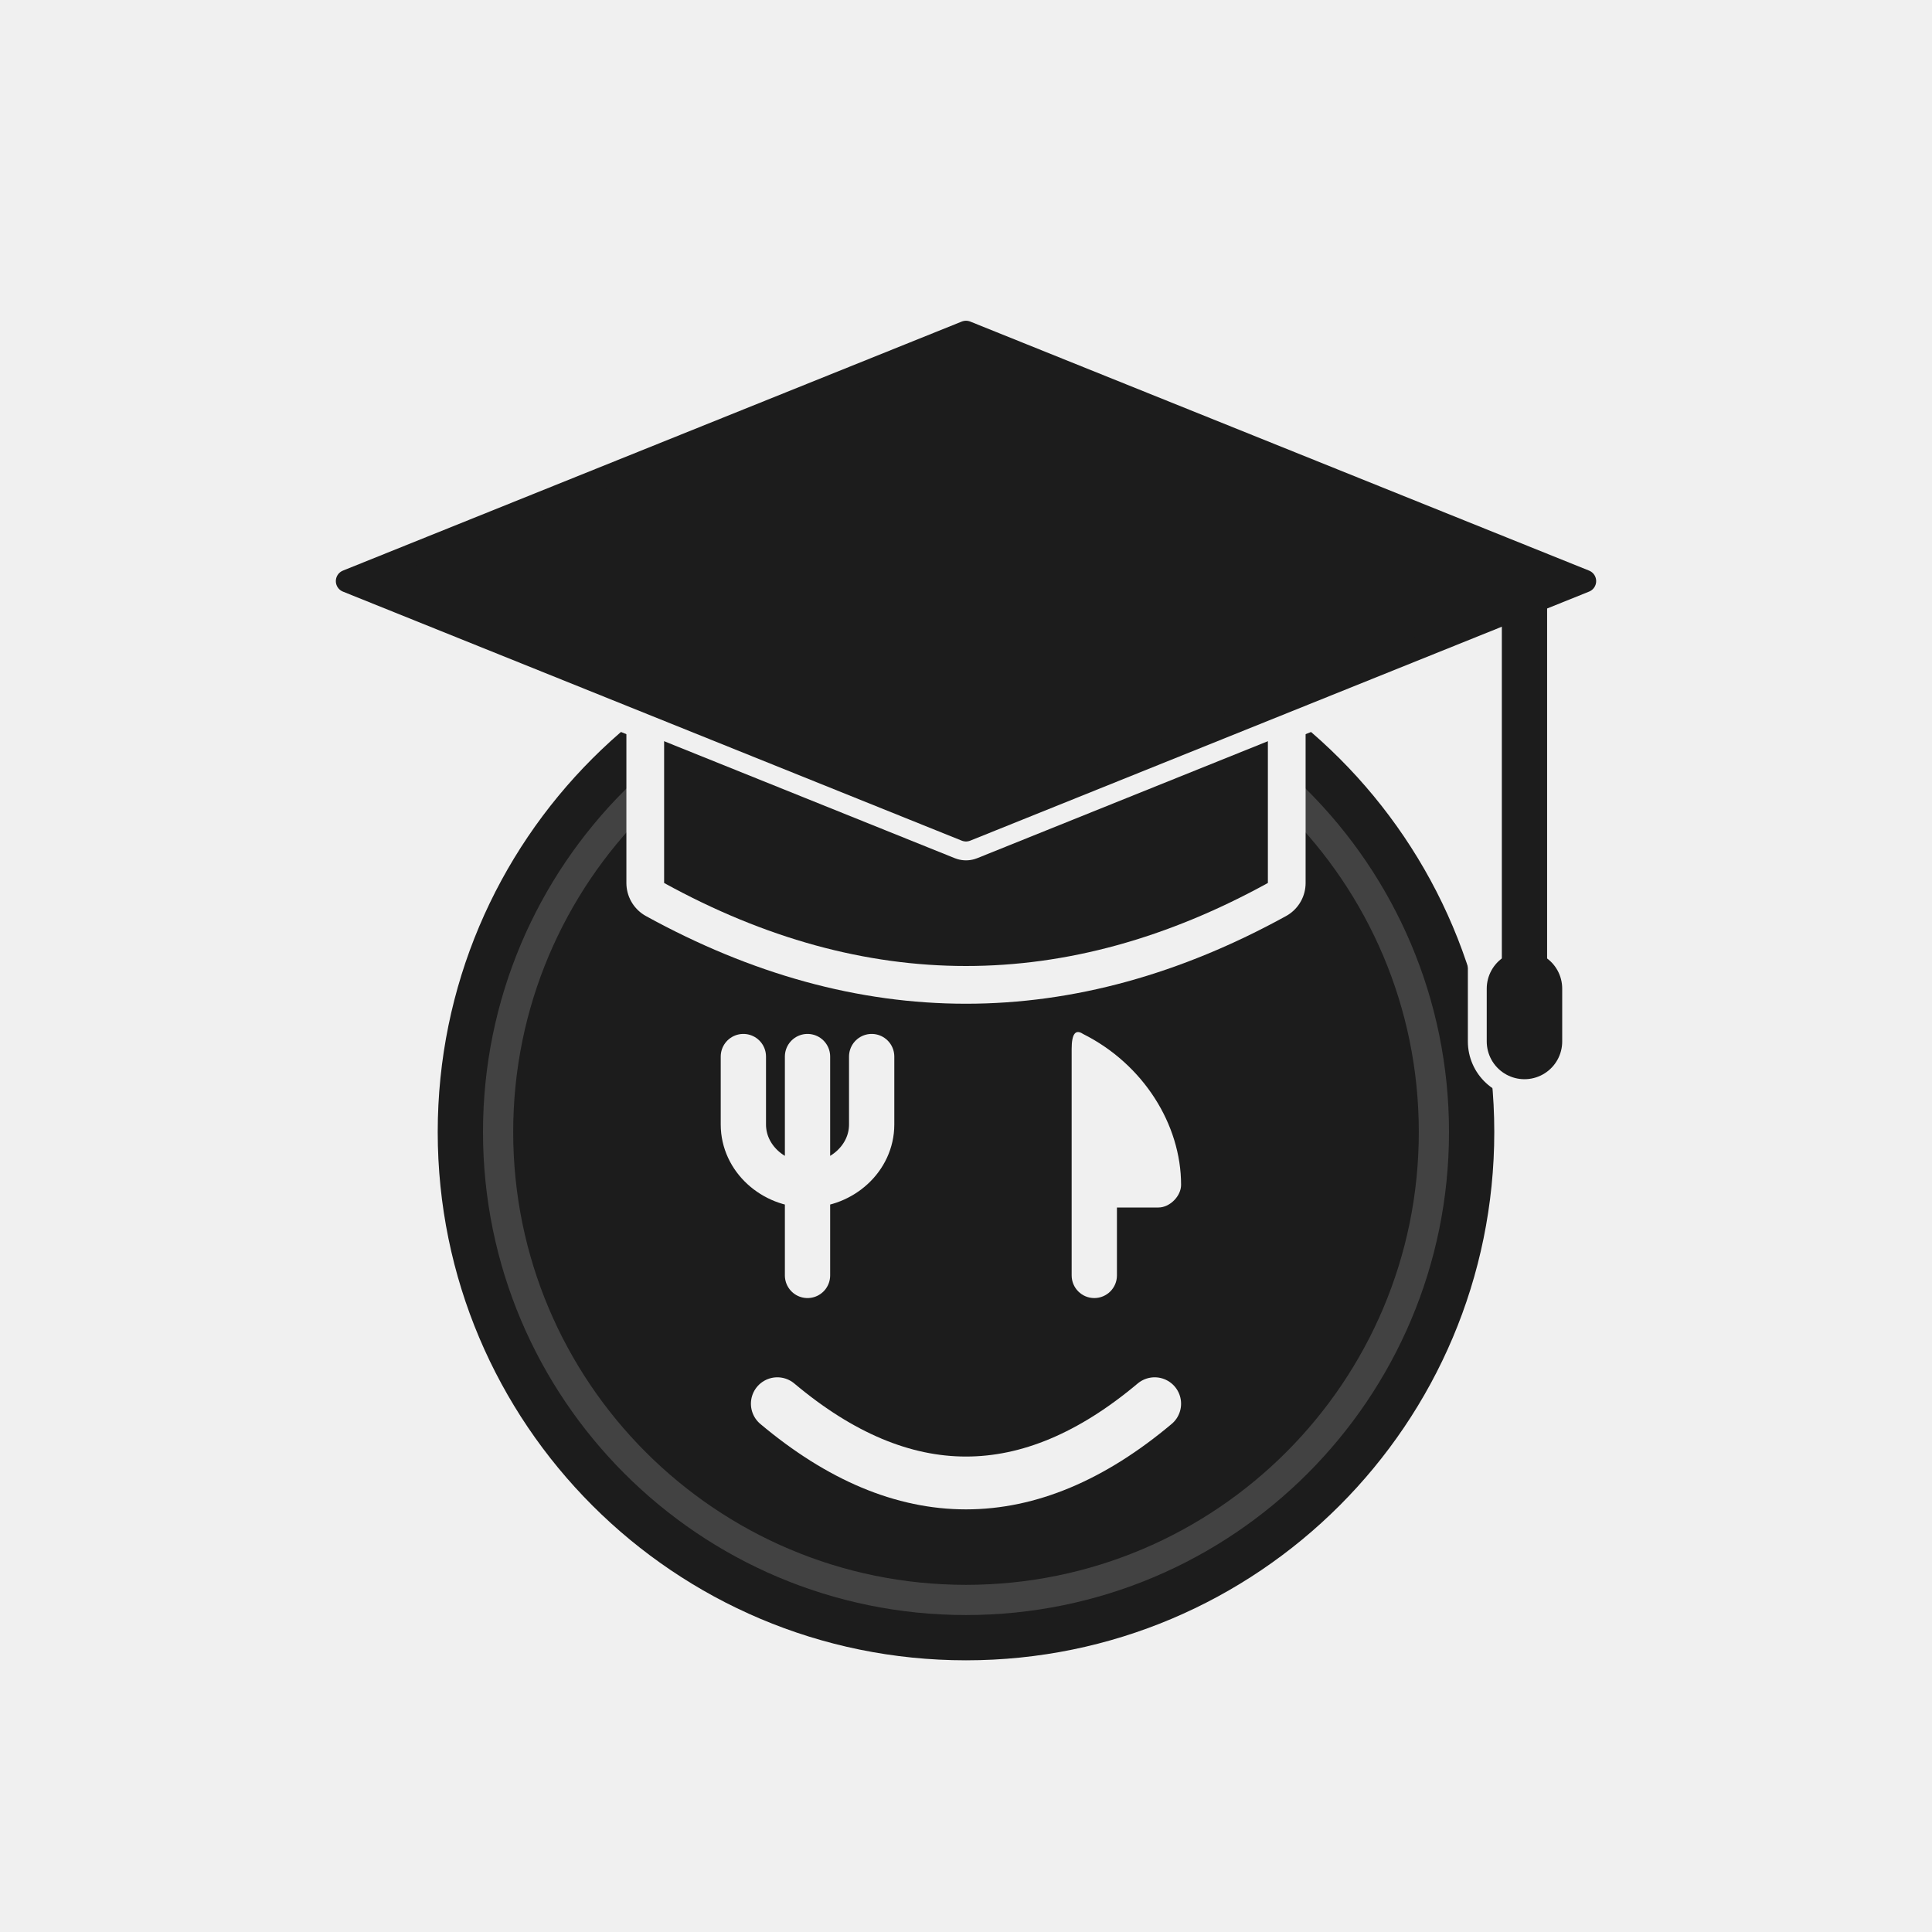
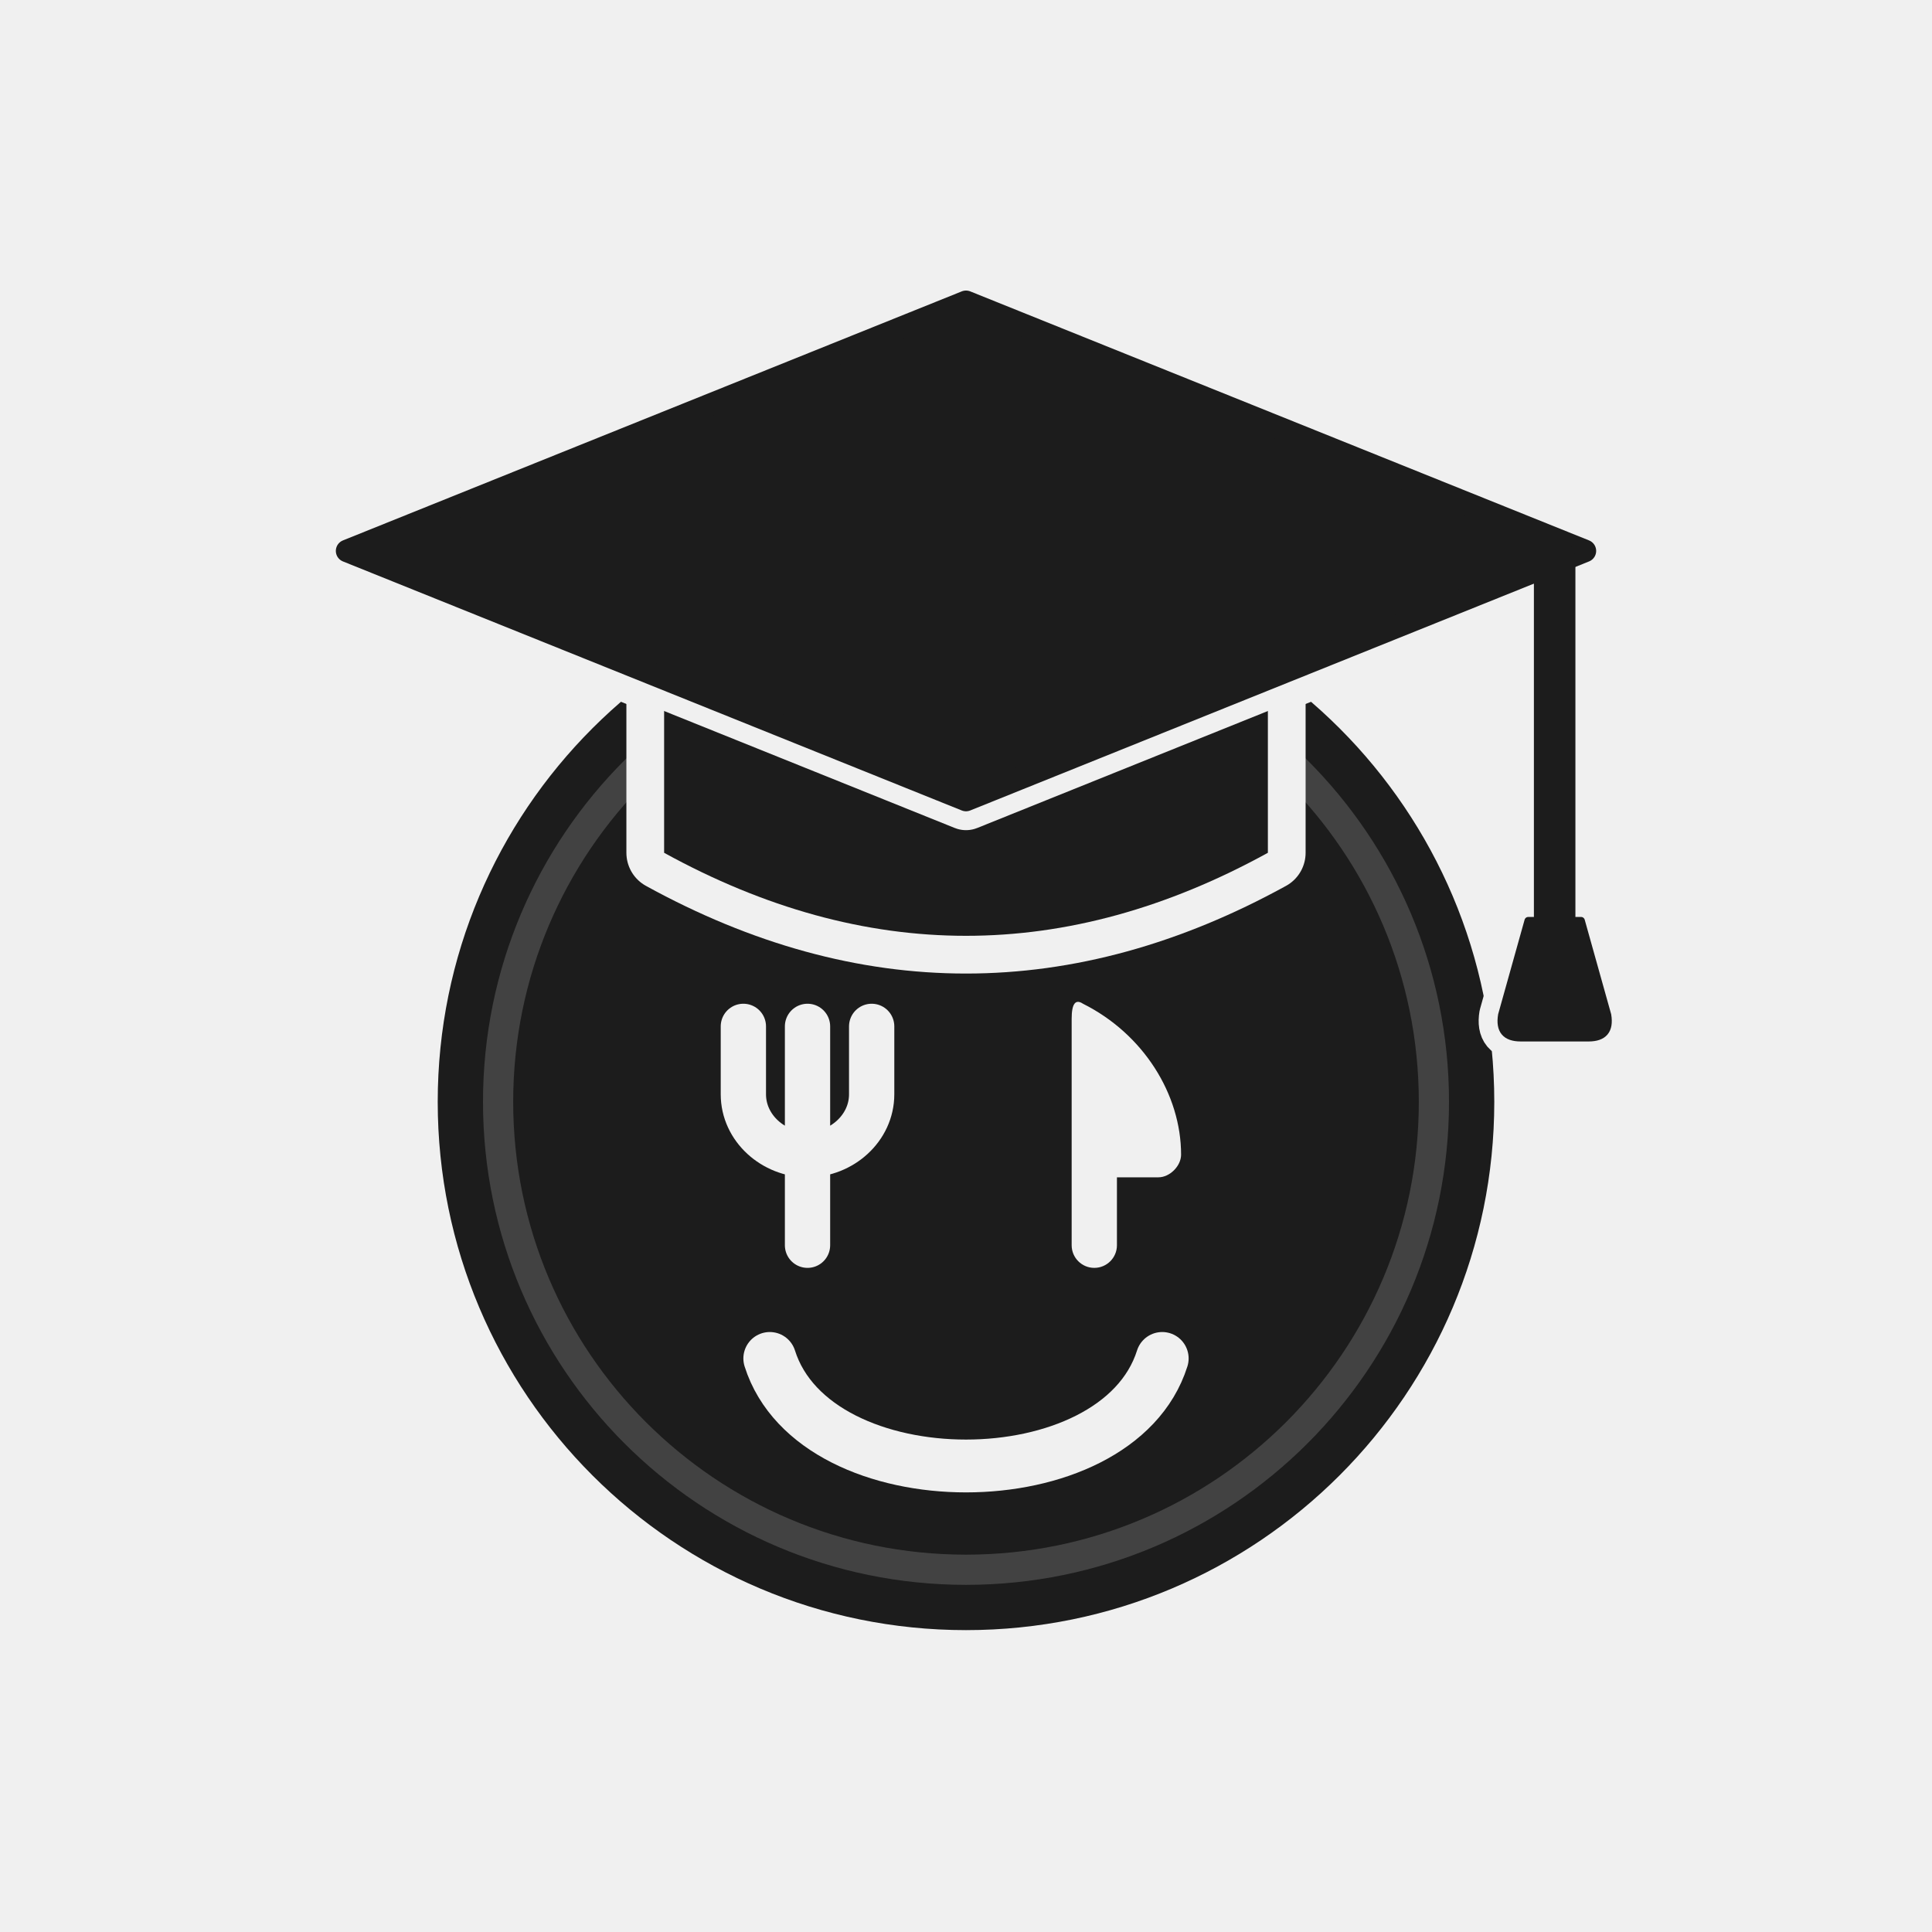
<svg xmlns="http://www.w3.org/2000/svg" viewBox="0 0 512 512" role="img" aria-label="MealScholar">
  <defs>
    <mask id="ms-glyph-plate" maskUnits="userSpaceOnUse" x="0" y="0" width="512" height="512">
      <path d="M0 0h512v512H0Z" fill="#fff" />
-       <path d="M176 182v52q80 44 160 0v-52Z" fill="#000" stroke="#000" stroke-width="20" stroke-linejoin="round" />
-       <path d="M256 88 420 154 256 220 92 154Z" fill="#000" stroke="#000" stroke-width="20" stroke-linejoin="round" />
-       <path d="M197 280v18c0 9 8 16 17 16s17-7 17-16v-18m-17 0v58" fill="none" stroke="#000" stroke-width="12" stroke-linecap="round" stroke-linejoin="round" />
-       <path d="M287 274c16 8 26 24 26 40 0 3-3 6-6 6h-11v18a6 6 0 0 1-12 0V278q0-6 3-4Z" fill="#000" />
-       <path d="M206 372Q256 414 306 372" fill="none" stroke="#000" stroke-width="14" stroke-linecap="round" />
-       <path d="M404 156v120" fill="none" stroke="#000" stroke-width="30" stroke-linecap="round" />
-       <circle cx="256" cy="300" r="124" fill="none" stroke="#000" stroke-width="8" opacity="0.18" />
+       <path d="M176 174v52q80 44 160 0v-52Z" fill="#000" stroke="#000" stroke-width="20" stroke-linejoin="round" />
+       <path d="M256 80 420 146 256 212 92 146Z" fill="#000" stroke="#000" stroke-width="20" stroke-linejoin="round" />
+       <path d="M197 272v18c0 9 8 16 17 16s17-7 17-16v-18m-17 0v58" fill="none" stroke="#000" stroke-width="12" stroke-linecap="round" stroke-linejoin="round" />
+       <path d="M287 266c16 8 26 24 26 40 0 3-3 6-6 6h-11v18a6 6 0 0 1-12 0V270q0-6 3-4Z" fill="#000" />
+       <path d="M204 360C216 398 296 398 308 360" fill="none" stroke="#000" stroke-width="14" stroke-linecap="round" />
+       <path d="M412 148v100" fill="none" stroke="#000" stroke-width="28" stroke-linecap="round" />
+       <path d="M405 244h14l7 25q1 6-5 6h-18q-6 0-5-6Z" fill="#000" stroke="#000" stroke-width="12" stroke-linejoin="round" />
+       <circle cx="256" cy="292" r="124" fill="none" stroke="#000" stroke-width="8" opacity="0.18" />
    </mask>
    <mask id="ms-glyph-band" maskUnits="userSpaceOnUse" x="0" y="0" width="512" height="512">
      <path d="M0 0h512v512H0Z" fill="#fff" />
-       <path d="M256 88 420 154 256 220 92 154Z" fill="#000" stroke="#000" stroke-width="16" stroke-linejoin="round" />
+       <path d="M256 80 420 146 256 212 92 146Z" fill="#000" stroke="#000" stroke-width="16" stroke-linejoin="round" />
    </mask>
  </defs>
  <g fill="#1C1C1C">
-     <circle cx="256" cy="300" r="140" mask="url(#ms-glyph-plate)" />
-     <path d="M176 182v52q80 44 160 0v-52Z" mask="url(#ms-glyph-band)" />
-     <path d="M256 88 420 154 256 220 92 154Z" stroke="#1C1C1C" stroke-width="6" stroke-linejoin="round" />
+     <circle cx="256" cy="292" r="140" mask="url(#ms-glyph-plate)" />
+     <path d="M176 174v52q80 44 160 0v-52Z" mask="url(#ms-glyph-band)" />
+     <path d="M256 80 420 146 256 212 92 146Z" stroke="#1C1C1C" stroke-width="6" stroke-linejoin="round" />
  </g>
-   <path d="M404 156v112" fill="none" stroke="#1C1C1C" stroke-width="12" stroke-linecap="round" />
-   <path d="M404 262v14" fill="none" stroke="#1C1C1C" stroke-width="20" stroke-linecap="round" />
+   <path d="M412 148v100" fill="none" stroke="#1C1C1C" stroke-width="11" stroke-linecap="round" />
+   <path d="M405 244h14l7 25q1 6-5 6h-18q-6 0-5-6Z" fill="#1C1C1C" stroke="#1C1C1C" stroke-width="2" stroke-linejoin="round" />
</svg>
